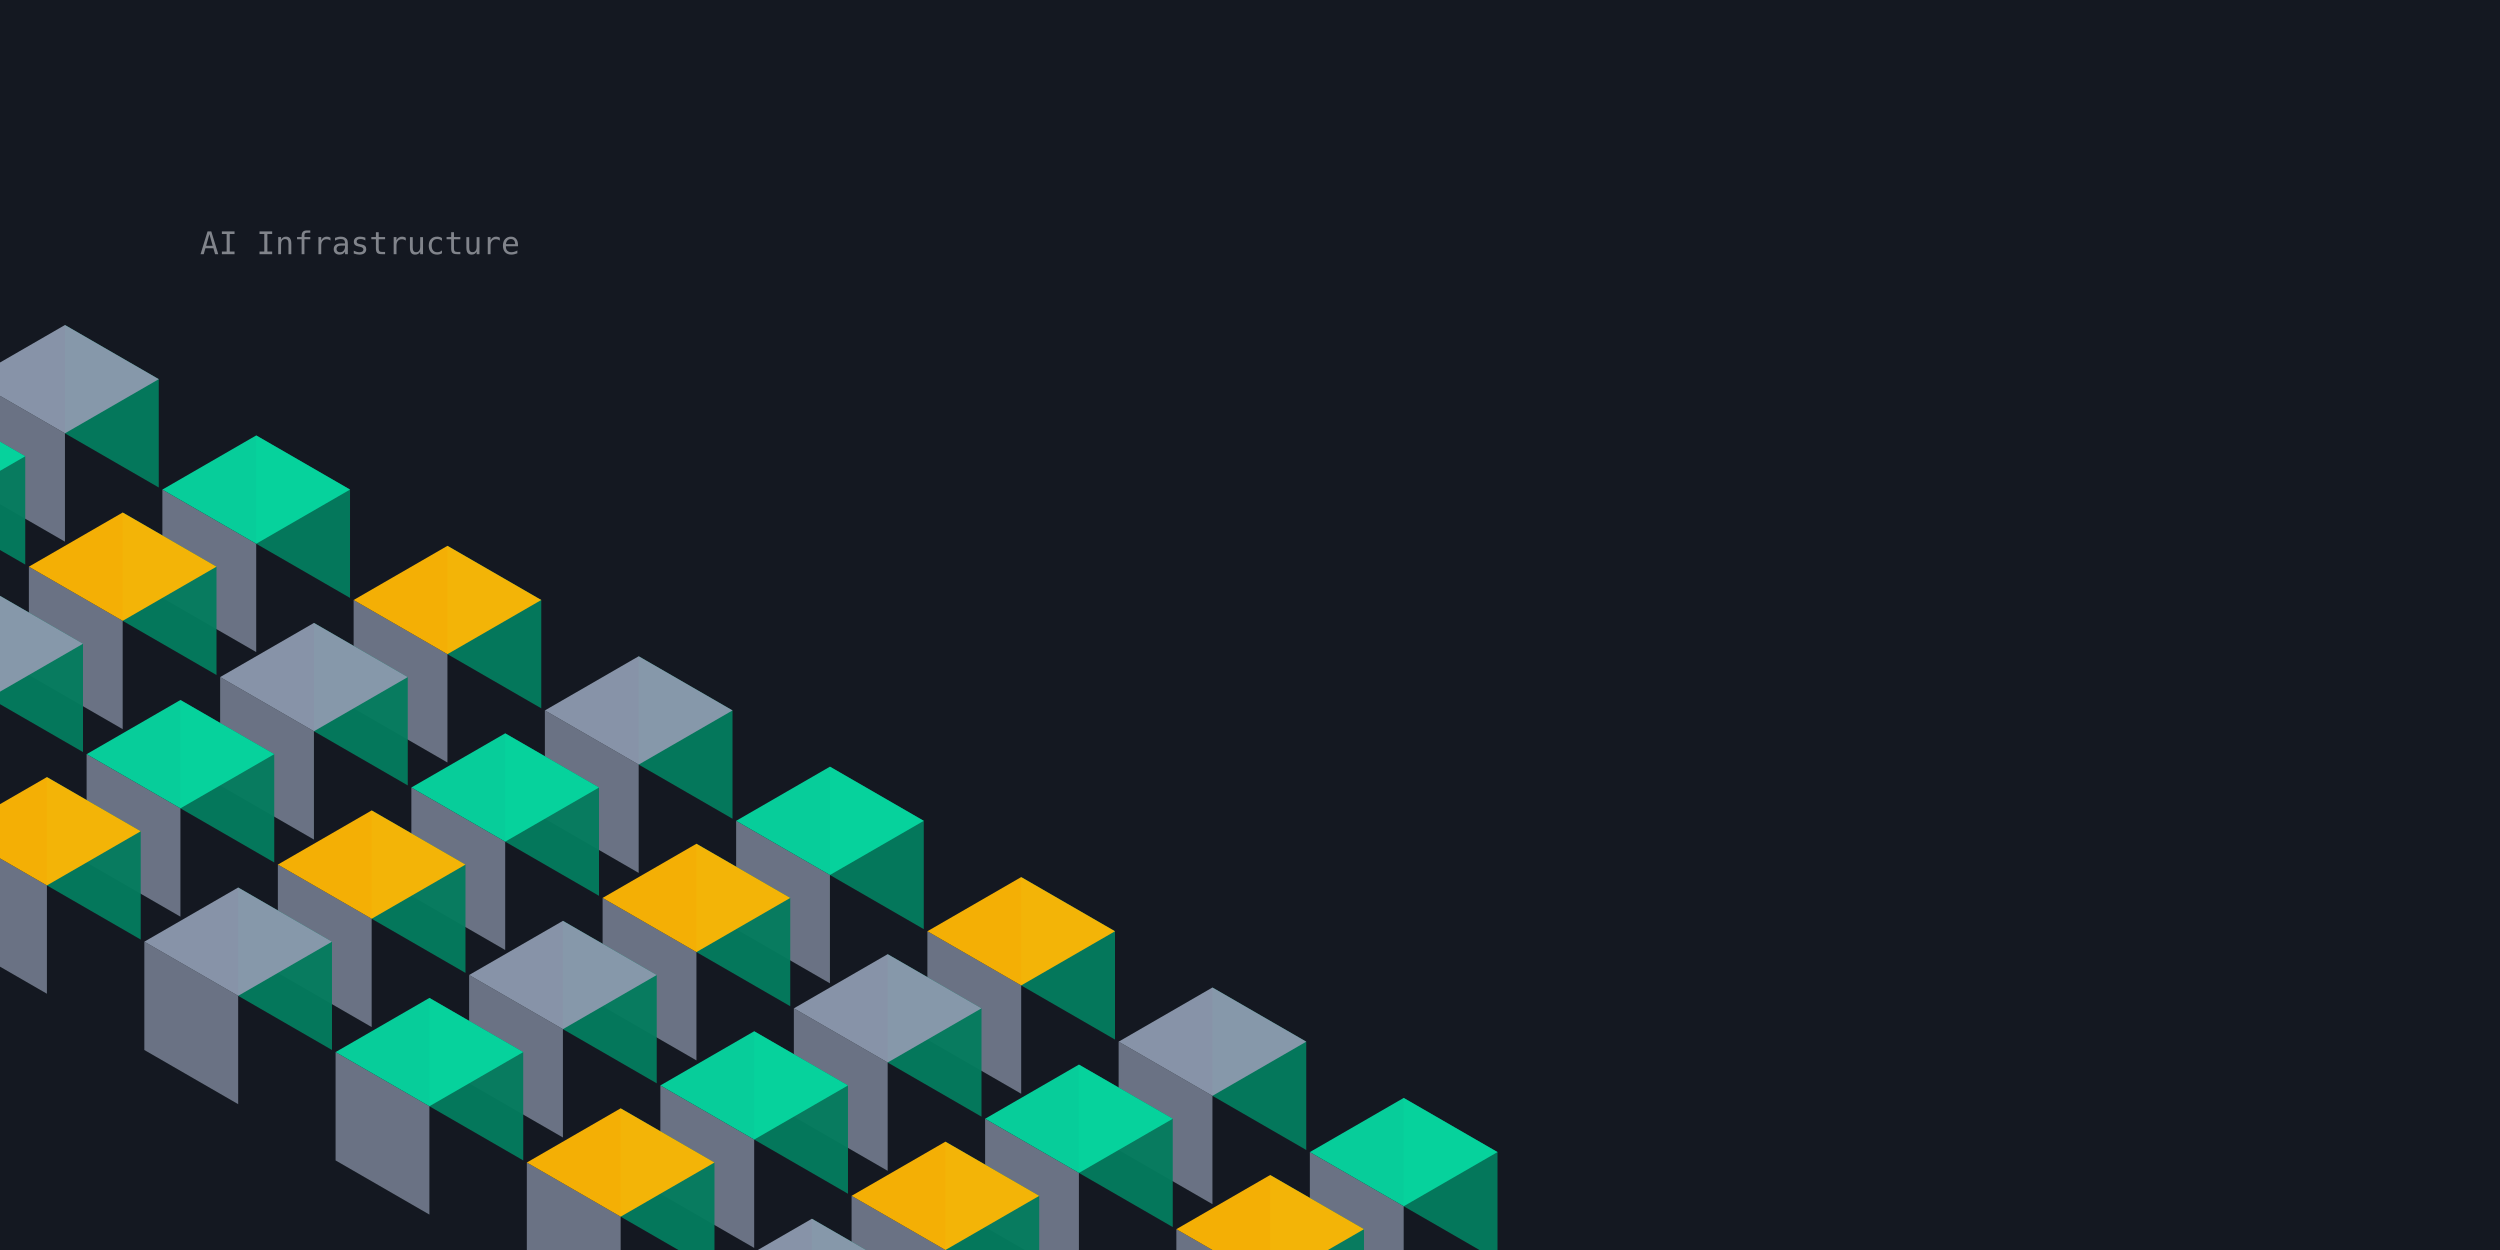
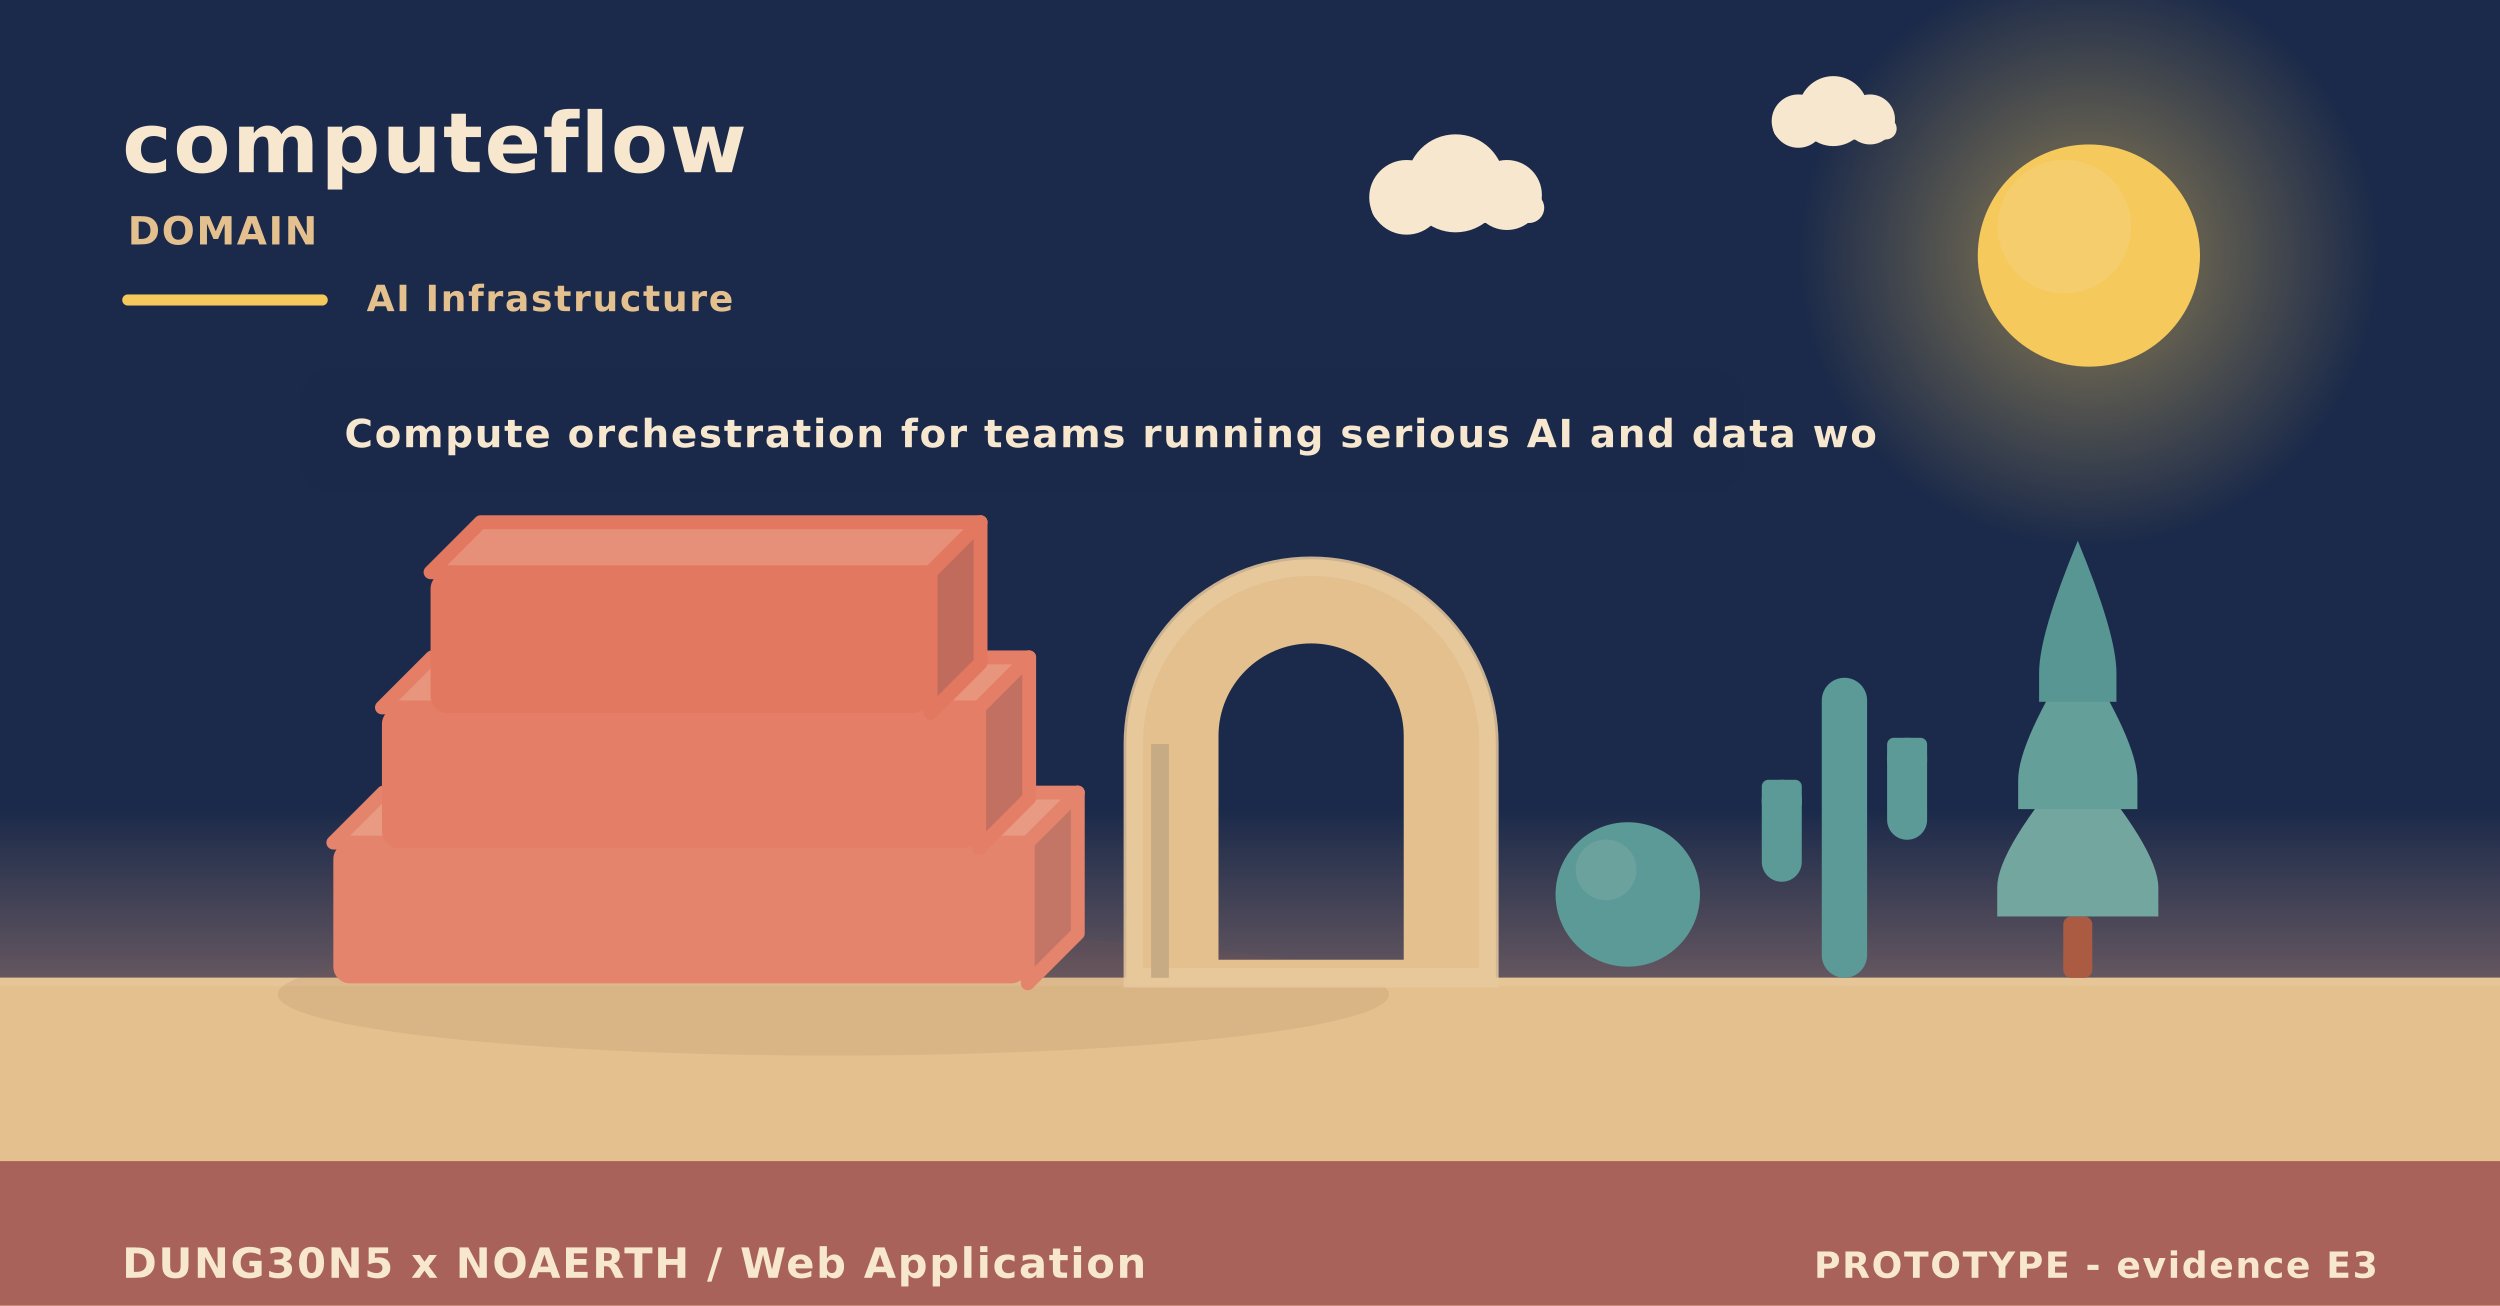
- <svg xmlns="http://www.w3.org/2000/svg" viewBox="0 0 1200 600" width="1200" height="600" role="img" aria-label="computeflow domain model">
-   <rect width="1200" height="600" fill="#141821" />
-   <defs>
-     <linearGradient id="gd" x1="0" y1="0" x2="1" y2="1">
-       <stop offset="0%" stop-color="#ffb703" />
-       <stop offset="100%" stop-color="#8d99ae" />
-     </linearGradient>
-   </defs>
+ <svg xmlns="http://www.w3.org/2000/svg" width="900" height="470" viewBox="0 0 900 470" role="img" aria-label="computeflow - the problem it addresses">
+   <linearGradient id="skym" x1="0" y1="0" x2="0" y2="1">
+     <stop offset="0" stop-color="#1b2a4a" />
+     <stop offset="0.62" stop-color="#1b2a4a" />
+     <stop offset="1" stop-color="#f3ad8a" />
+   </linearGradient>
+   <rect width="900" height="470" fill="url(#skym)" />
+   <radialGradient id="sunm">
+     <stop offset="0.35" stop-color="#f5c95c" stop-opacity="0.34" />
+     <stop offset="1" stop-color="#f5c95c" stop-opacity="0" />
+   </radialGradient>
+   <circle cx="752" cy="92" r="104" fill="url(#sunm)" />
+   <circle cx="752" cy="92" r="40" fill="#f5c95c" />
+   <circle cx="743.2" cy="81.6" r="24" fill="#f5d27e" opacity="0.5" />
  <g>
-     <polygon points="-60.62,155.00 -15.59,181.00 -15.59,129.00 -60.62,103.00" fill="#037c5d" opacity="0.95" />
-     <polygon points="-105.66,181.00 -60.62,207.00 -60.62,155.00 -105.66,129.00" fill="#6e7788" opacity="0.95" />
-     <polygon points="-60.62,103.00 -15.59,129.00 -60.62,155.00 -105.66,129.00" fill="#ffb703" opacity="0.95" />
+     <circle cx="524" cy="66" r="17.64" fill="#f6e7ce" />
+     <circle cx="506.36" cy="71.04" r="13.44" fill="#f6e7ce" />
+     <circle cx="542.48" cy="70.2" r="12.6" fill="#f6e7ce" />
+     <rect x="493.76" y="69.36" width="62.16" height="10.92" rx="5.46" fill="#f6e7ce" />
  </g>
  <g>
-     <polygon points="31.18,208.00 76.21,234.00 76.21,182.00 31.18,156.00" fill="#037c5d" opacity="0.95" />
-     <polygon points="-13.86,234.00 31.18,260.00 31.18,208.00 -13.86,182.00" fill="#6e7788" opacity="0.95" />
-     <polygon points="31.18,156.00 76.21,182.00 31.18,208.00 -13.86,182.00" fill="#8d99ae" opacity="0.95" />
+     <circle cx="660" cy="40" r="12.6" fill="#f6e7ce" />
+     <circle cx="647.4" cy="43.6" r="9.6" fill="#f6e7ce" />
+     <circle cx="673.2" cy="43" r="9" fill="#f6e7ce" />
+     <rect x="638.4" y="42.4" width="44.4" height="7.8" rx="3.9" fill="#f6e7ce" />
  </g>
-   <g>
-     <polygon points="122.98,261.00 168.01,287.00 168.01,235.00 122.98,209.00" fill="#037c5d" opacity="0.95" />
-     <polygon points="77.94,287.00 122.98,313.00 122.98,261.00 77.94,235.00" fill="#6e7788" opacity="0.95" />
-     <polygon points="122.98,209.00 168.01,235.00 122.98,261.00 77.94,235.00" fill="#06d6a0" opacity="0.95" />
-   </g>
-   <g>
-     <polygon points="214.77,314.00 259.81,340.00 259.81,288.00 214.77,262.00" fill="#037c5d" opacity="0.95" />
-     <polygon points="169.74,340.00 214.77,366.00 214.77,314.00 169.74,288.00" fill="#6e7788" opacity="0.95" />
-     <polygon points="214.77,262.00 259.81,288.00 214.77,314.00 169.74,288.00" fill="#ffb703" opacity="0.95" />
-   </g>
-   <g>
-     <polygon points="306.57,367.00 351.61,393.00 351.61,341.00 306.57,315.00" fill="#037c5d" opacity="0.95" />
-     <polygon points="261.54,393.00 306.57,419.00 306.57,367.00 261.54,341.00" fill="#6e7788" opacity="0.95" />
-     <polygon points="306.57,315.00 351.61,341.00 306.57,367.00 261.54,341.00" fill="#8d99ae" opacity="0.95" />
-   </g>
-   <g>
-     <polygon points="398.37,420.00 443.41,446.00 443.41,394.00 398.37,368.00" fill="#037c5d" opacity="0.95" />
-     <polygon points="353.34,446.00 398.37,472.00 398.37,420.00 353.34,394.00" fill="#6e7788" opacity="0.95" />
-     <polygon points="398.37,368.00 443.41,394.00 398.37,420.00 353.34,394.00" fill="#06d6a0" opacity="0.95" />
-   </g>
-   <g>
-     <polygon points="490.17,473.00 535.20,499.00 535.20,447.00 490.17,421.00" fill="#037c5d" opacity="0.95" />
-     <polygon points="445.14,499.00 490.17,525.00 490.17,473.00 445.14,447.00" fill="#6e7788" opacity="0.95" />
-     <polygon points="490.17,421.00 535.20,447.00 490.17,473.00 445.14,447.00" fill="#ffb703" opacity="0.95" />
-   </g>
-   <g>
-     <polygon points="581.97,526.00 627.00,552.00 627.00,500.00 581.97,474.00" fill="#037c5d" opacity="0.95" />
-     <polygon points="536.94,552.00 581.97,578.00 581.97,526.00 536.94,500.00" fill="#6e7788" opacity="0.95" />
-     <polygon points="581.97,474.00 627.00,500.00 581.97,526.00 536.94,500.00" fill="#8d99ae" opacity="0.95" />
-   </g>
-   <g>
-     <polygon points="673.77,579.00 718.80,605.00 718.80,553.00 673.77,527.00" fill="#037c5d" opacity="0.95" />
-     <polygon points="628.73,605.00 673.77,631.00 673.77,579.00 628.73,553.00" fill="#6e7788" opacity="0.95" />
-     <polygon points="673.77,527.00 718.80,553.00 673.77,579.00 628.73,553.00" fill="#06d6a0" opacity="0.95" />
-   </g>
-   <g>
-     <polygon points="-124.71,192.00 -79.67,218.00 -79.67,166.00 -124.71,140.00" fill="#037c5d" opacity="0.95" />
-     <polygon points="-169.74,218.00 -124.71,244.00 -124.71,192.00 -169.74,166.00" fill="#6e7788" opacity="0.95" />
-     <polygon points="-124.71,140.00 -79.67,166.00 -124.71,192.00 -169.74,166.00" fill="#8d99ae" opacity="0.95" />
-   </g>
-   <g>
-     <polygon points="-32.91,245.00 12.12,271.00 12.12,219.00 -32.91,193.00" fill="#037c5d" opacity="0.95" />
-     <polygon points="-77.94,271.00 -32.91,297.00 -32.91,245.00 -77.94,219.00" fill="#6e7788" opacity="0.95" />
-     <polygon points="-32.91,193.00 12.12,219.00 -32.91,245.00 -77.94,219.00" fill="#06d6a0" opacity="0.95" />
-   </g>
-   <g>
-     <polygon points="58.89,298.00 103.92,324.00 103.92,272.00 58.89,246.00" fill="#037c5d" opacity="0.95" />
-     <polygon points="13.86,324.00 58.89,350.00 58.89,298.00 13.86,272.00" fill="#6e7788" opacity="0.95" />
-     <polygon points="58.89,246.00 103.92,272.00 58.89,298.00 13.86,272.00" fill="#ffb703" opacity="0.95" />
-   </g>
-   <g>
-     <polygon points="150.69,351.00 195.72,377.00 195.72,325.00 150.69,299.00" fill="#037c5d" opacity="0.95" />
-     <polygon points="105.66,377.00 150.69,403.00 150.69,351.00 105.66,325.00" fill="#6e7788" opacity="0.95" />
-     <polygon points="150.69,299.00 195.72,325.00 150.69,351.00 105.66,325.00" fill="#8d99ae" opacity="0.95" />
-   </g>
-   <g>
-     <polygon points="242.49,404.00 287.52,430.00 287.52,378.00 242.49,352.00" fill="#037c5d" opacity="0.95" />
-     <polygon points="197.45,430.00 242.49,456.00 242.49,404.00 197.45,378.00" fill="#6e7788" opacity="0.95" />
-     <polygon points="242.49,352.00 287.52,378.00 242.49,404.00 197.45,378.00" fill="#06d6a0" opacity="0.95" />
-   </g>
-   <g>
-     <polygon points="334.29,457.00 379.32,483.00 379.32,431.00 334.29,405.00" fill="#037c5d" opacity="0.95" />
-     <polygon points="289.25,483.00 334.29,509.00 334.29,457.00 289.25,431.00" fill="#6e7788" opacity="0.95" />
-     <polygon points="334.29,405.00 379.32,431.00 334.29,457.00 289.25,431.00" fill="#ffb703" opacity="0.95" />
-   </g>
-   <g>
-     <polygon points="426.08,510.00 471.12,536.00 471.12,484.00 426.08,458.00" fill="#037c5d" opacity="0.95" />
-     <polygon points="381.05,536.00 426.08,562.00 426.08,510.00 381.05,484.00" fill="#6e7788" opacity="0.95" />
-     <polygon points="426.08,458.00 471.12,484.00 426.08,510.00 381.05,484.00" fill="#8d99ae" opacity="0.95" />
-   </g>
-   <g>
-     <polygon points="517.88,563.00 562.92,589.00 562.92,537.00 517.88,511.00" fill="#037c5d" opacity="0.95" />
-     <polygon points="472.85,589.00 517.88,615.00 517.88,563.00 472.85,537.00" fill="#6e7788" opacity="0.95" />
-     <polygon points="517.88,511.00 562.92,537.00 517.88,563.00 472.85,537.00" fill="#06d6a0" opacity="0.95" />
-   </g>
-   <g>
-     <polygon points="609.68,616.00 654.72,642.00 654.72,590.00 609.68,564.00" fill="#037c5d" opacity="0.95" />
-     <polygon points="564.65,642.00 609.68,668.00 609.68,616.00 564.65,590.00" fill="#6e7788" opacity="0.95" />
-     <polygon points="609.68,564.00 654.72,590.00 609.68,616.00 564.65,590.00" fill="#ffb703" opacity="0.95" />
-   </g>
-   <g>
-     <polygon points="-188.79,229.00 -143.76,255.00 -143.76,203.00 -188.79,177.00" fill="#037c5d" opacity="0.95" />
-     <polygon points="-233.83,255.00 -188.79,281.00 -188.79,229.00 -233.83,203.00" fill="#6e7788" opacity="0.95" />
-     <polygon points="-188.79,177.00 -143.76,203.00 -188.79,229.00 -233.83,203.00" fill="#06d6a0" opacity="0.95" />
-   </g>
-   <g>
-     <polygon points="-96.99,282.00 -51.96,308.00 -51.96,256.00 -96.99,230.00" fill="#037c5d" opacity="0.95" />
-     <polygon points="-142.03,308.00 -96.99,334.00 -96.99,282.00 -142.03,256.00" fill="#6e7788" opacity="0.95" />
-     <polygon points="-96.99,230.00 -51.96,256.00 -96.99,282.00 -142.03,256.00" fill="#ffb703" opacity="0.95" />
-   </g>
-   <g>
-     <polygon points="-5.20,335.00 39.84,361.00 39.84,309.00 -5.20,283.00" fill="#037c5d" opacity="0.95" />
-     <polygon points="-50.23,361.00 -5.20,387.00 -5.20,335.00 -50.23,309.00" fill="#6e7788" opacity="0.95" />
-     <polygon points="-5.20,283.00 39.84,309.00 -5.20,335.00 -50.23,309.00" fill="#8d99ae" opacity="0.95" />
-   </g>
-   <g>
-     <polygon points="86.60,388.00 131.64,414.00 131.64,362.00 86.60,336.00" fill="#037c5d" opacity="0.95" />
-     <polygon points="41.57,414.00 86.60,440.00 86.60,388.00 41.57,362.00" fill="#6e7788" opacity="0.95" />
-     <polygon points="86.60,336.00 131.64,362.00 86.60,388.00 41.57,362.00" fill="#06d6a0" opacity="0.95" />
-   </g>
-   <g>
-     <polygon points="178.40,441.00 223.43,467.00 223.43,415.00 178.40,389.00" fill="#037c5d" opacity="0.95" />
-     <polygon points="133.37,467.00 178.40,493.00 178.40,441.00 133.37,415.00" fill="#6e7788" opacity="0.95" />
-     <polygon points="178.40,389.00 223.43,415.00 178.40,441.00 133.37,415.00" fill="#ffb703" opacity="0.95" />
-   </g>
-   <g>
-     <polygon points="270.20,494.00 315.23,520.00 315.23,468.00 270.20,442.00" fill="#037c5d" opacity="0.95" />
-     <polygon points="225.17,520.00 270.20,546.00 270.20,494.00 225.17,468.00" fill="#6e7788" opacity="0.95" />
-     <polygon points="270.20,442.00 315.23,468.00 270.20,494.00 225.17,468.00" fill="#8d99ae" opacity="0.95" />
-   </g>
-   <g>
-     <polygon points="362.00,547.00 407.03,573.00 407.03,521.00 362.00,495.00" fill="#037c5d" opacity="0.95" />
-     <polygon points="316.97,573.00 362.00,599.00 362.00,547.00 316.97,521.00" fill="#6e7788" opacity="0.95" />
-     <polygon points="362.00,495.00 407.03,521.00 362.00,547.00 316.97,521.00" fill="#06d6a0" opacity="0.95" />
-   </g>
-   <g>
-     <polygon points="453.80,600.00 498.83,626.00 498.83,574.00 453.80,548.00" fill="#037c5d" opacity="0.95" />
-     <polygon points="408.76,626.00 453.80,652.00 453.80,600.00 408.76,574.00" fill="#6e7788" opacity="0.95" />
-     <polygon points="453.80,548.00 498.83,574.00 453.80,600.00 408.76,574.00" fill="#ffb703" opacity="0.95" />
-   </g>
-   <g>
-     <polygon points="545.60,653.00 590.63,679.00 590.63,627.00 545.60,601.00" fill="#037c5d" opacity="0.95" />
-     <polygon points="500.56,679.00 545.60,705.00 545.60,653.00 500.56,627.00" fill="#6e7788" opacity="0.95" />
-     <polygon points="545.60,601.00 590.63,627.00 545.60,653.00 500.56,627.00" fill="#8d99ae" opacity="0.95" />
-   </g>
-   <g>
-     <polygon points="-252.88,266.00 -207.85,292.00 -207.85,240.00 -252.88,214.00" fill="#037c5d" opacity="0.95" />
-     <polygon points="-297.91,292.00 -252.88,318.00 -252.88,266.00 -297.91,240.00" fill="#6e7788" opacity="0.95" />
-     <polygon points="-252.88,214.00 -207.85,240.00 -252.88,266.00 -297.91,240.00" fill="#ffb703" opacity="0.95" />
-   </g>
-   <g>
-     <polygon points="-161.08,319.00 -116.05,345.00 -116.05,293.00 -161.08,267.00" fill="#037c5d" opacity="0.95" />
-     <polygon points="-206.11,345.00 -161.08,371.00 -161.08,319.00 -206.11,293.00" fill="#6e7788" opacity="0.95" />
-     <polygon points="-161.08,267.00 -116.05,293.00 -161.08,319.00 -206.11,293.00" fill="#8d99ae" opacity="0.95" />
-   </g>
-   <g>
-     <polygon points="-69.28,372.00 -24.25,398.00 -24.25,346.00 -69.28,320.00" fill="#037c5d" opacity="0.95" />
-     <polygon points="-114.32,398.00 -69.28,424.00 -69.28,372.00 -114.32,346.00" fill="#6e7788" opacity="0.95" />
-     <polygon points="-69.28,320.00 -24.25,346.00 -69.28,372.00 -114.32,346.00" fill="#06d6a0" opacity="0.95" />
-   </g>
-   <g>
-     <polygon points="22.52,425.00 67.55,451.00 67.55,399.00 22.52,373.00" fill="#037c5d" opacity="0.95" />
-     <polygon points="-22.52,451.00 22.52,477.00 22.52,425.00 -22.52,399.00" fill="#6e7788" opacity="0.95" />
-     <polygon points="22.52,373.00 67.55,399.00 22.52,425.00 -22.52,399.00" fill="#ffb703" opacity="0.95" />
-   </g>
-   <g>
-     <polygon points="114.32,478.00 159.35,504.00 159.35,452.00 114.32,426.00" fill="#037c5d" opacity="0.95" />
-     <polygon points="69.28,504.00 114.32,530.00 114.32,478.00 69.28,452.00" fill="#6e7788" opacity="0.95" />
-     <polygon points="114.32,426.00 159.35,452.00 114.32,478.00 69.28,452.00" fill="#8d99ae" opacity="0.95" />
-   </g>
-   <g>
-     <polygon points="206.11,531.00 251.15,557.00 251.15,505.00 206.11,479.00" fill="#037c5d" opacity="0.95" />
-     <polygon points="161.08,557.00 206.11,583.00 206.11,531.00 161.08,505.00" fill="#6e7788" opacity="0.95" />
-     <polygon points="206.11,479.00 251.15,505.00 206.11,531.00 161.08,505.00" fill="#06d6a0" opacity="0.95" />
-   </g>
-   <g>
-     <polygon points="297.91,584.00 342.95,610.00 342.95,558.00 297.91,532.00" fill="#037c5d" opacity="0.95" />
-     <polygon points="252.88,610.00 297.91,636.00 297.91,584.00 252.88,558.00" fill="#6e7788" opacity="0.95" />
-     <polygon points="297.91,532.00 342.95,558.00 297.91,584.00 252.88,558.00" fill="#ffb703" opacity="0.95" />
-   </g>
-   <g>
-     <polygon points="389.71,637.00 434.74,663.00 434.74,611.00 389.71,585.00" fill="#037c5d" opacity="0.95" />
-     <polygon points="344.68,663.00 389.71,689.00 389.71,637.00 344.68,611.00" fill="#6e7788" opacity="0.95" />
-     <polygon points="389.71,585.00 434.74,611.00 389.71,637.00 344.68,611.00" fill="#8d99ae" opacity="0.95" />
-   </g>
-   <g>
-     <polygon points="481.51,690.00 526.54,716.00 526.54,664.00 481.51,638.00" fill="#037c5d" opacity="0.95" />
-     <polygon points="436.48,716.00 481.51,742.00 481.51,690.00 436.48,664.00" fill="#6e7788" opacity="0.95" />
-     <polygon points="481.51,638.00 526.54,664.00 481.51,690.00 436.48,664.00" fill="#06d6a0" opacity="0.95" />
-   </g>
-   <text x="96" y="122" font-family="ui-monospace,Menlo,monospace" font-size="15" fill="rgba(238,241,246,0.500)">AI Infrastructure</text>
+   <rect x="0" y="352" width="900" height="118" fill="#e3c08d" />
+   <rect x="0" y="352" width="900" height="3" fill="#e6c596" />
+   <text x="44" y="62" font-family="Verdana,DejaVu Sans,sans-serif" font-size="30" font-weight="700" letter-spacing="0.6" fill="#f6e7ce" text-anchor="start">computeflow</text>
+   <text x="46" y="88" font-family="Verdana,DejaVu Sans,sans-serif" font-size="14" font-weight="700" letter-spacing="0.6" fill="#e3c08d" text-anchor="start">DOMAIN</text>
+   <rect x="44" y="106" width="74" height="4" rx="2" fill="#f5c95c" />
+   <text x="132" y="112" font-family="Verdana,DejaVu Sans,sans-serif" font-size="13" font-weight="700" letter-spacing="0.6" fill="#e3c08d" text-anchor="start">AI Infrastructure</text>
+   <ellipse cx="300" cy="358" rx="200" ry="22" fill="rgba(138,90,68,0.11)" />
+   <path d="M120,303.33 L370,303.33 L388,285.33 L138,285.33 Z" fill="#e99a82" stroke="#e5846c" stroke-width="5" stroke-linejoin="round" />
+   <path d="M370,303.33 L388,285.33 L388,336 L370,354 Z" fill="#c37566" stroke="#e5846c" stroke-width="5" stroke-linejoin="round" />
+   <rect x="120" y="303.33" width="250" height="50.67" rx="6" fill="#e5846c" />
+   <path d="M137.5,254.67 L352.5,254.67 L370.5,236.67 L155.5,236.67 Z" fill="#e8957d" stroke="#e47e66" stroke-width="5" stroke-linejoin="round" />
+   <path d="M352.5,254.67 L370.5,236.67 L370.5,287.33 L352.5,305.33 Z" fill="#c27061" stroke="#e47e66" stroke-width="5" stroke-linejoin="round" />
+   <rect x="137.5" y="254.67" width="215" height="50.67" rx="6" fill="#e47e66" />
+   <path d="M155,206 L335,206 L353,188 L173,188 Z" fill="#e79079" stroke="#e37861" stroke-width="5" stroke-linejoin="round" />
+   <path d="M335,206 L353,188 L353,238.67 L335,256.67 Z" fill="#c16b5d" stroke="#e37861" stroke-width="5" stroke-linejoin="round" />
+   <rect x="155" y="206" width="180" height="50.67" rx="6" fill="#e37861" />
+   <path d="M408,352 L408,267.84 A64,64 0 0 1 536,267.84 L536,352 Z M436.16,348 L436.16,264.97 A35.84,35.84 0 0 1 507.84,264.97 L507.84,348 Z" fill="#e3c08d" fill-rule="evenodd" stroke="#e3c08d" stroke-width="5" stroke-linejoin="round" />
+   <path d="M408,352 L408,267.84 A64,64 0 0 1 536,267.84 L536,352 Z" fill="none" stroke="#e8c99d" stroke-width="7" stroke-linecap="round" opacity="0.85" />
+   <rect x="414.4" y="267.84" width="6.4" height="84.16" fill="#c7ab84" />
+   <circle cx="586" cy="322" r="26" fill="#5b9a97" />
+   <circle cx="578.2" cy="313.16" r="10.92" fill="#7aa9a2" opacity="0.55" />
+   <rect x="655.84" y="244" width="16.32" height="108" rx="8.16" fill="#5b9a97" />
+   <rect x="634.24" y="280.72" width="14.4" height="36.72" rx="7.2" fill="#5b9a97" />
+   <rect x="634.24" y="280.72" width="14.4" height="10.8" rx="2.4" fill="#5b9a97" />
+   <rect x="679.36" y="265.6" width="14.4" height="36.72" rx="7.2" fill="#5b9a97" />
+   <rect x="679.36" y="265.6" width="14.4" height="10.8" rx="2.4" fill="#5b9a97" />
+   <rect x="742.78" y="329.92" width="10.44" height="22.08" rx="2.9" fill="#ac5b43" />
+   <path d="M748,271.96 Q719,305.58 719,319.49 Q719,329.92 719,329.92 L777,329.92 Q777,329.92 777,319.49 Q777,305.58 748,271.96 Z" fill="#74a6a0" />
+   <path d="M748,233.32 Q726.54,266.94 726.54,280.85 Q726.54,291.28 726.54,291.28 L769.46,291.28 Q769.46,291.28 769.46,280.85 Q769.46,266.94 748,233.32 Z" fill="#649f9a" />
+   <path d="M748,194.68 Q734.08,228.3 734.08,242.21 Q734.08,252.64 734.08,252.64 L761.92,252.64 Q761.92,252.64 761.92,242.21 Q761.92,228.3 748,194.68 Z" fill="#589694" />
+   <rect x="108" y="132" width="520" height="46" rx="12" fill="rgba(27,42,74,0.42)" opacity="0.94" />
+   <text x="124" y="161" font-family="Verdana,DejaVu Sans,sans-serif" font-size="14" font-weight="700" letter-spacing="0.6" fill="#f6e7ce" text-anchor="start">Compute orchestration for teams running serious AI and data wo</text>
+   <rect x="0" y="418" width="900" height="52" rx="0" fill="#a65c56" opacity="0.94" />
+   <text x="44" y="460" font-family="Verdana,DejaVu Sans,sans-serif" font-size="15" font-weight="700" letter-spacing="0.6" fill="#f6e7ce" text-anchor="start">DUNG30N5 x NOAERTH  /  Web Application</text>
+   <text x="856" y="460" font-family="Verdana,DejaVu Sans,sans-serif" font-size="13" font-weight="700" letter-spacing="0.6" fill="#f6e7ce" text-anchor="end">PROTOTYPE  -  evidence E3</text>
</svg>
